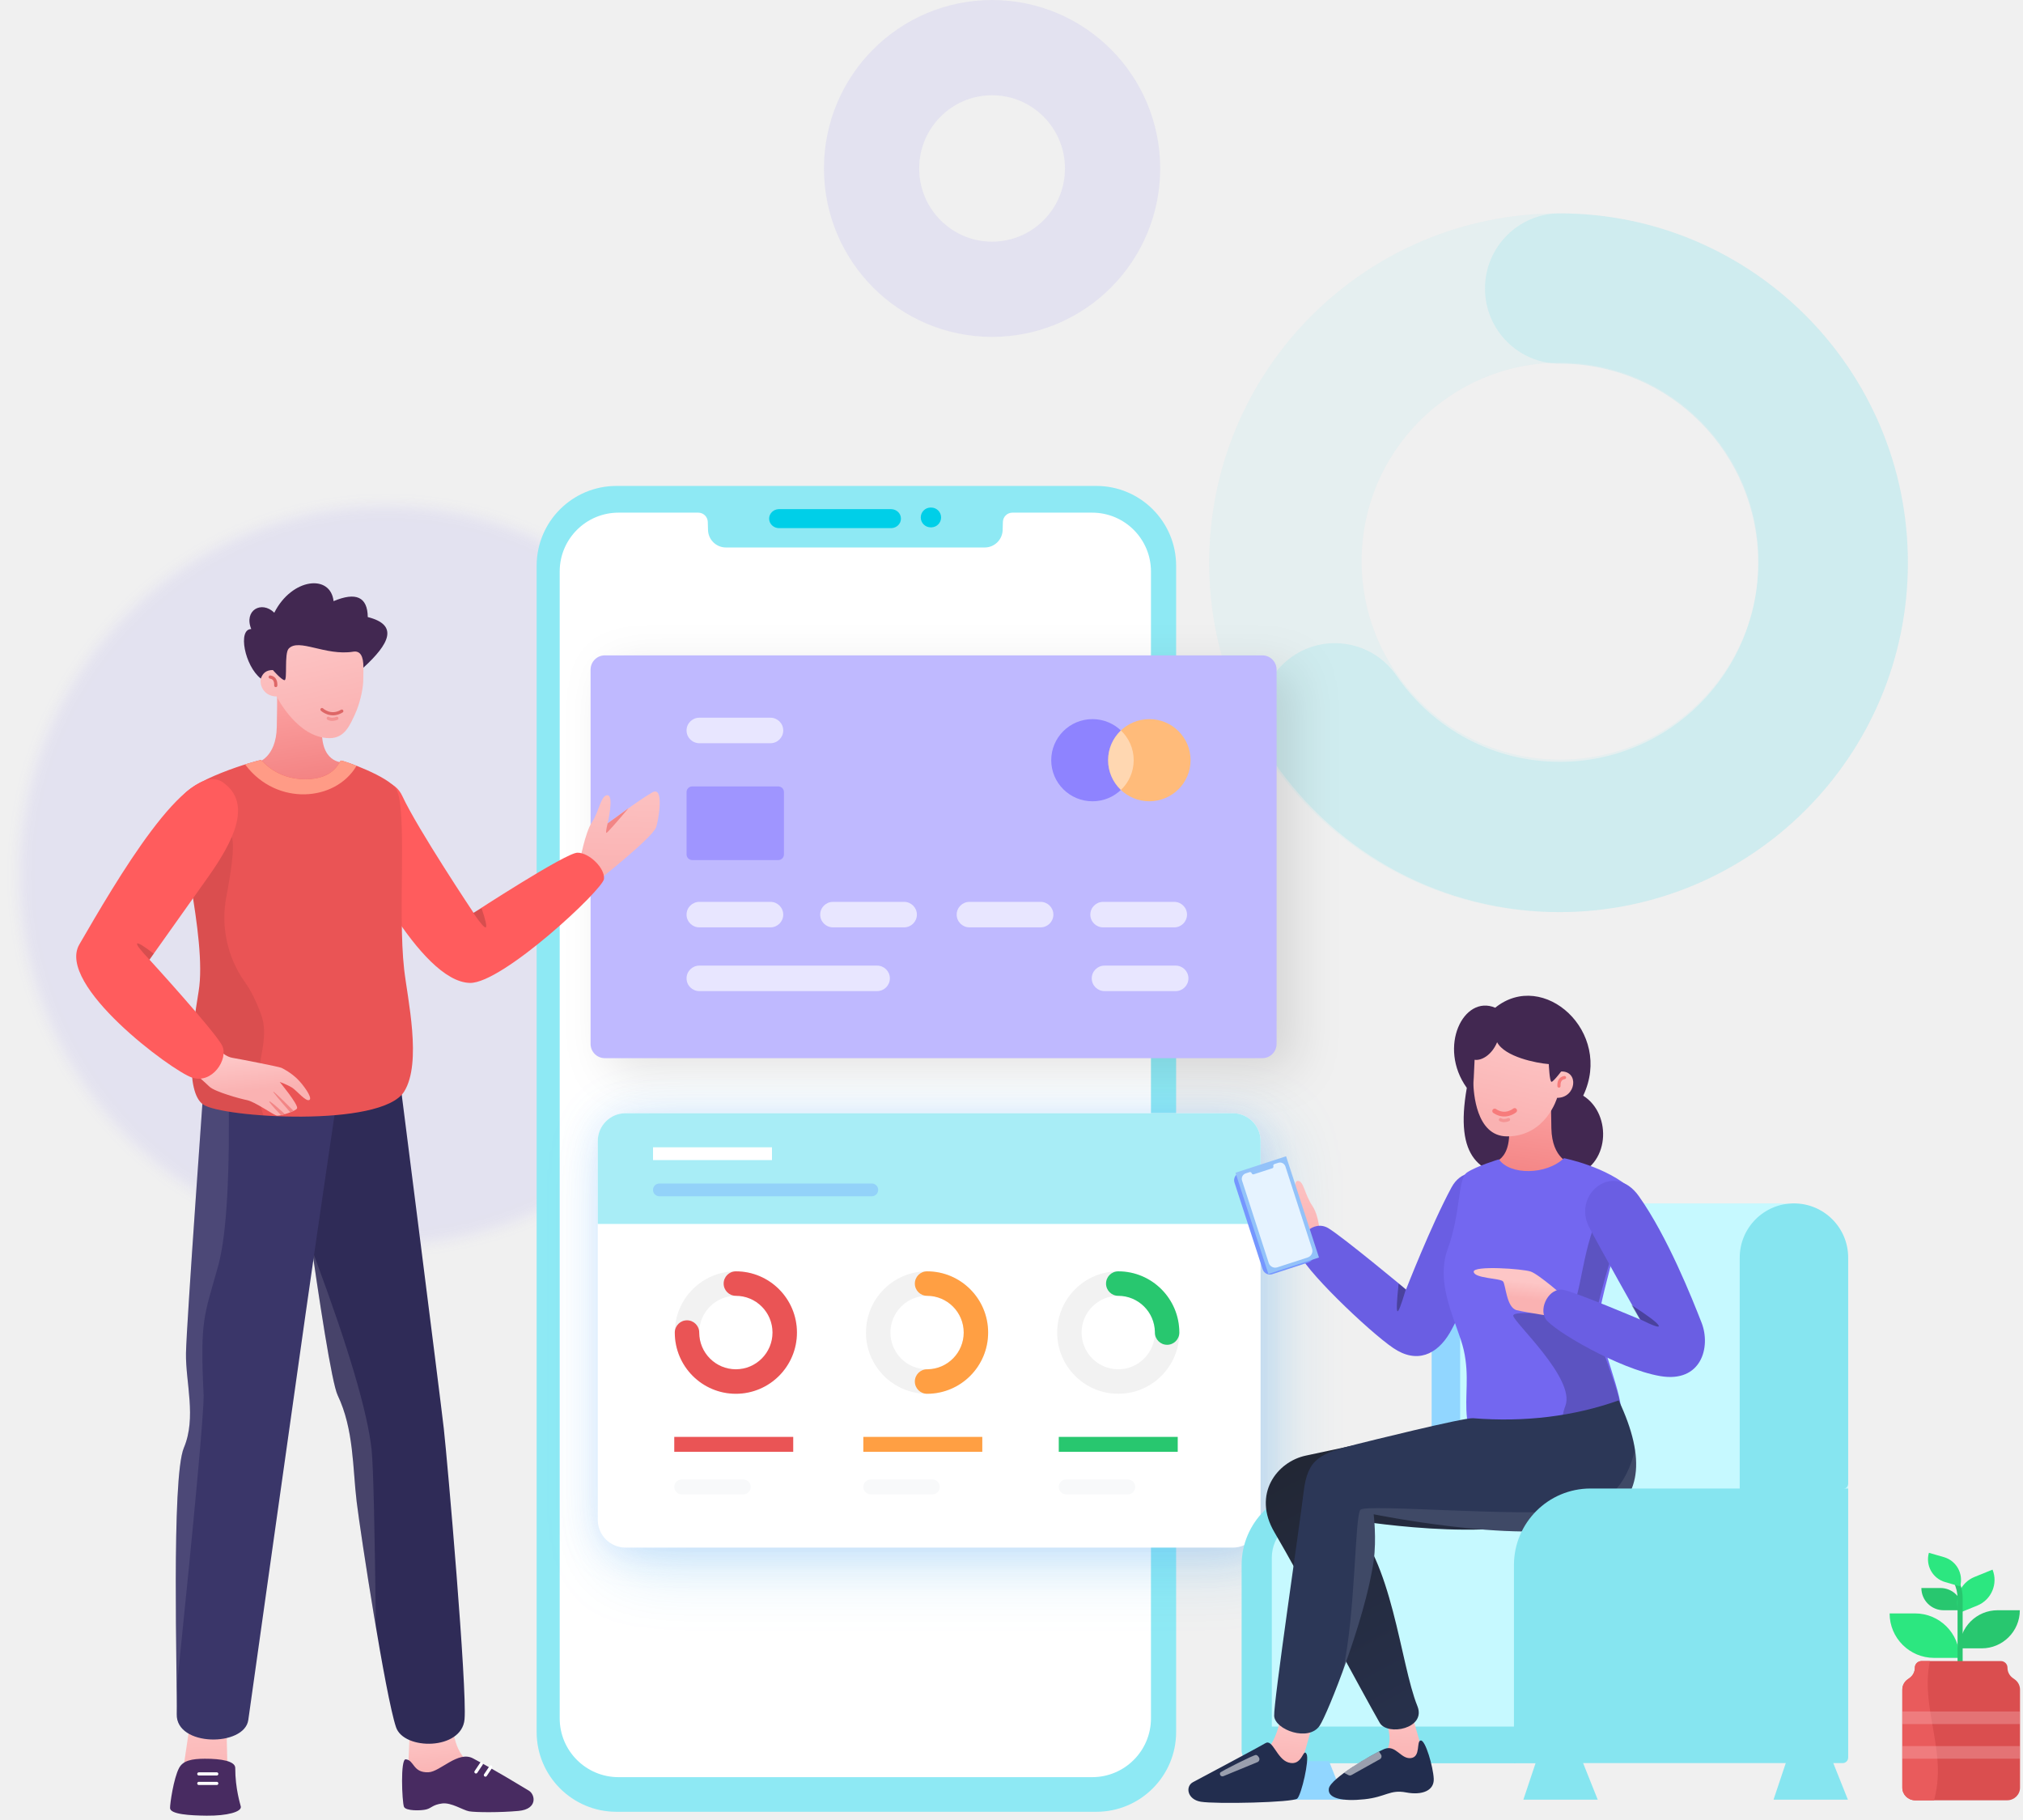
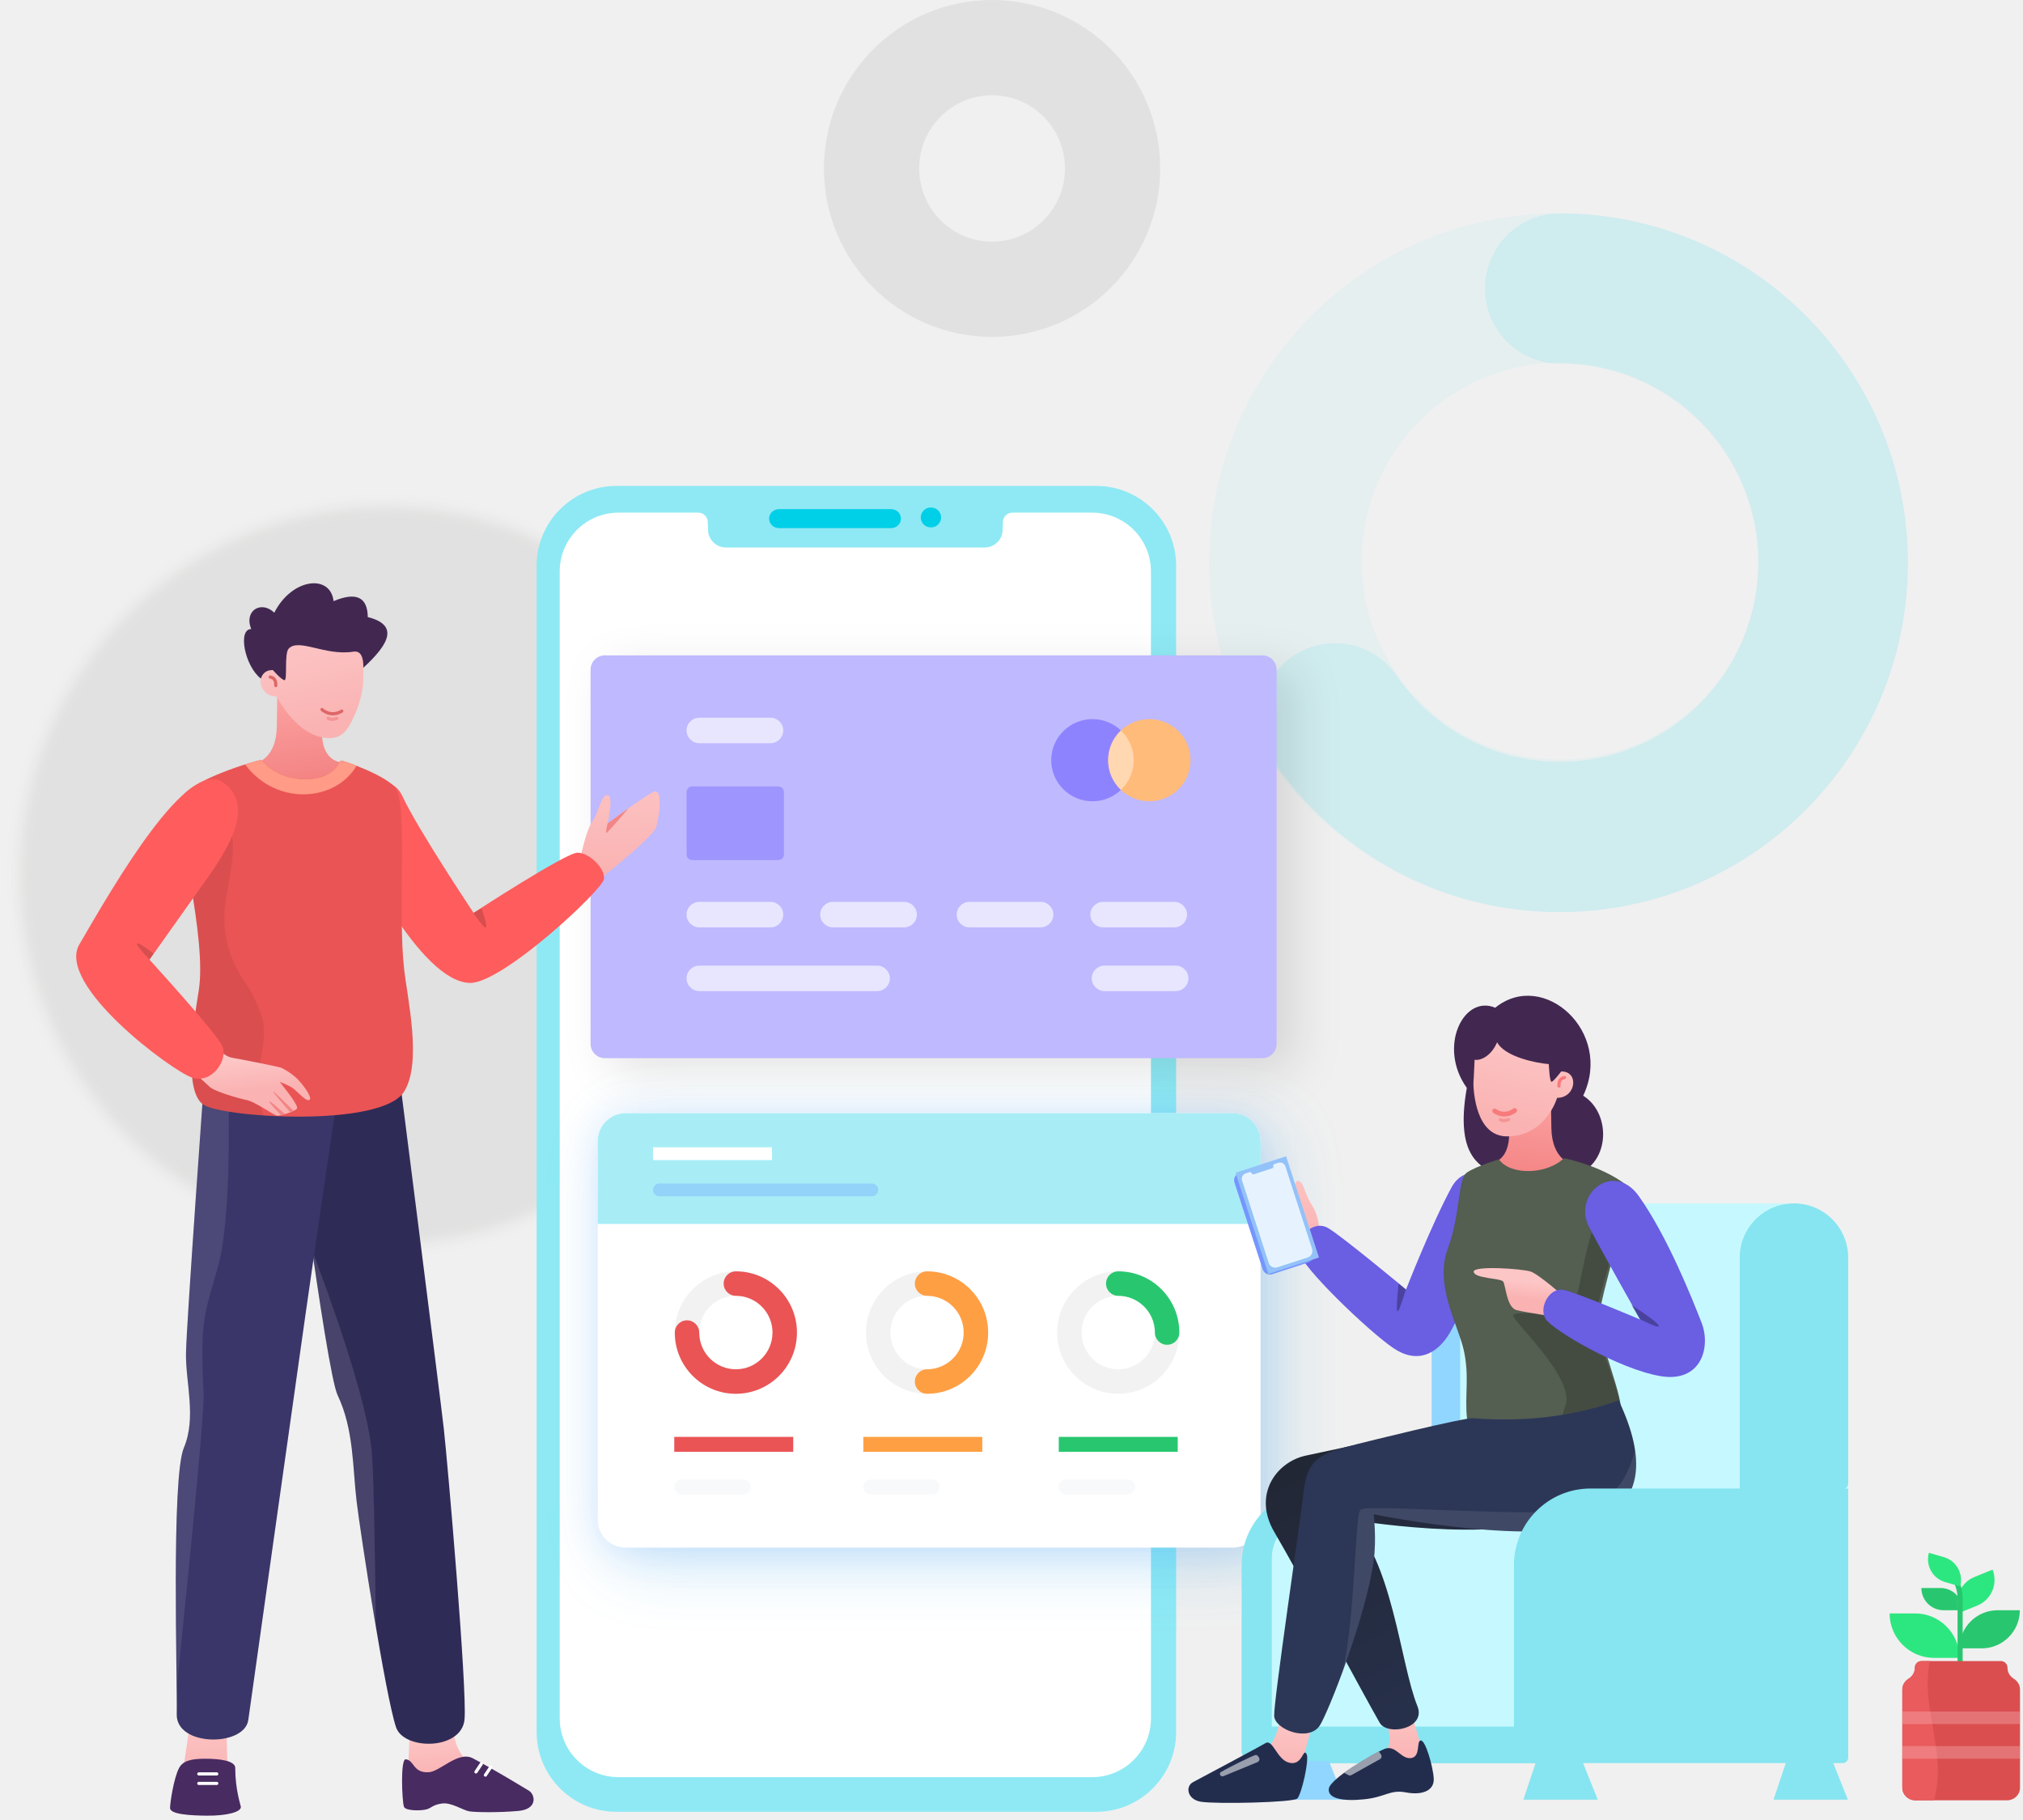
<svg xmlns="http://www.w3.org/2000/svg" xmlns:xlink="http://www.w3.org/1999/xlink" width="637px" height="573px" viewBox="0 0 637 573" version="1.1">
  <defs>
    <filter x="-2.6%" y="-2.6%" width="105.2%" height="105.2%" filterUnits="objectBoundingBox" id="filter-1">
      <feGaussianBlur stdDeviation="2" in="SourceGraphic" />
    </filter>
    <path d="M18.522,0 L43.63,0 C45.253,-7.42242666e-16 46.582,1.291 46.629,2.913 L46.703,5.483 C46.792,8.537 49.293,10.967 52.348,10.967 L133.831,10.967 C136.886,10.967 139.387,8.537 139.476,5.483 L139.55,2.913 C139.597,1.291 140.926,7.42242666e-16 142.549,0 L167.657,0 C177.886,-1.64974968e-14 186.179,8.293 186.179,18.522 L186.179,379.621 C186.179,389.85 177.886,398.143 167.657,398.143 L18.522,398.143 C8.293,398.143 4.01575893e-14,389.85 0,379.621 L0,18.522 C-1.25274242e-15,8.293 8.293,-1.67360005e-15 18.522,0 Z" id="path-2" />
    <path d="M8.757,0 L199.945,0 C204.781,-8.88398904e-16 208.702,3.921 208.702,8.757 L208.702,128.011 C208.702,132.847 204.781,136.768 199.945,136.768 L8.757,136.768 C3.921,136.768 4.14497961e-15,132.847 0,128.011 L0,8.757 C-5.92265936e-16,3.921 3.921,-2.66431478e-15 8.757,0 Z" id="path-4" />
    <filter x="-13.2%" y="-20.1%" width="131.1%" height="147.5%" filterUnits="objectBoundingBox" id="filter-6">
      <feOffset dx="5" dy="5" in="SourceAlpha" result="shadowOffsetOuter1" />
      <feGaussianBlur stdDeviation="10" in="shadowOffsetOuter1" result="shadowBlurOuter1" />
      <feColorMatrix values="0 0 0 0 0.076   0 0 0 0 0.583   0 0 0 0 0.879  0 0 0 0.229 0" type="matrix" in="shadowBlurOuter1" result="shadowMatrixOuter1" />
      <feOffset dx="0" dy="1" in="SourceAlpha" result="shadowOffsetOuter2" />
      <feGaussianBlur stdDeviation="5.5" in="shadowOffsetOuter2" result="shadowBlurOuter2" />
      <feColorMatrix values="0 0 0 0 0.504   0 0 0 0 0.7   0 0 0 0 1  0 0 0 0.234 0" type="matrix" in="shadowBlurOuter2" result="shadowMatrixOuter2" />
      <feMerge>
        <feMergeNode in="shadowMatrixOuter1" />
        <feMergeNode in="shadowMatrixOuter2" />
      </feMerge>
    </filter>
    <path d="M4.477,0 L211.527,0 C214,0 216.004,2.01 216.004,4.489 L216.004,122.332 C216.004,124.811 214,126.821 211.527,126.821 L4.477,126.821 C2.004,126.821 0,124.811 0,122.332 L0,4.489 C0,2.01 2.004,0 4.477,0 Z" id="path-7" />
    <filter x="-8.3%" y="-15.8%" width="122.2%" height="137.8%" filterUnits="objectBoundingBox" id="filter-8">
      <feOffset dx="6" dy="4" in="SourceAlpha" result="shadowOffsetOuter1" />
      <feGaussianBlur stdDeviation="7" in="shadowOffsetOuter1" result="shadowBlurOuter1" />
      <feColorMatrix values="0 0 0 0 0.019   0 0 0 0 0.019   0 0 0 0 0.019  0 0 0 0.11 0" type="matrix" in="shadowBlurOuter1" />
    </filter>
    <linearGradient x1="42.314%" y1="12.634%" x2="50%" y2="69.619%" id="linearGradient-9">
      <stop stop-color="#FDC6C6" offset="0%" />
      <stop stop-color="#FAB2B2" offset="100%" />
    </linearGradient>
    <linearGradient x1="46.204%" y1="-28.186%" x2="50%" y2="91.05%" id="linearGradient-10">
      <stop stop-color="#FDC6C6" offset="0%" />
      <stop stop-color="#FAB2B2" offset="100%" />
    </linearGradient>
    <linearGradient x1="44.814%" y1="-28.186%" x2="62.814%" y2="121.547%" id="linearGradient-11">
      <stop stop-color="#FFAFAF" offset="0%" />
      <stop stop-color="#F07777" offset="100%" />
    </linearGradient>
    <linearGradient x1="31.713%" y1="-6.917%" x2="55.144%" y2="91.235%" id="linearGradient-12">
      <stop stop-color="#FDC6C6" offset="0%" />
      <stop stop-color="#FAB2B2" offset="100%" />
    </linearGradient>
    <linearGradient x1="45.013%" y1="-28.186%" x2="50%" y2="91.05%" id="linearGradient-13">
      <stop stop-color="#FDC6C6" offset="0%" />
      <stop stop-color="#FAB2B2" offset="100%" />
    </linearGradient>
    <linearGradient x1="42.314%" y1="21.163%" x2="50%" y2="65.141%" id="linearGradient-14">
      <stop stop-color="#FDC6C6" offset="0%" />
      <stop stop-color="#FAB2B2" offset="100%" />
    </linearGradient>
    <linearGradient x1="45.136%" y1="-28.186%" x2="62.018%" y2="121.547%" id="linearGradient-15">
      <stop stop-color="#FFAFAF" offset="0%" />
      <stop stop-color="#F07777" offset="100%" />
    </linearGradient>
    <linearGradient x1="31.713%" y1="-6.206%" x2="55.144%" y2="90.72%" id="linearGradient-16">
      <stop stop-color="#FDC6C6" offset="0%" />
      <stop stop-color="#FAB2B2" offset="100%" />
    </linearGradient>
    <linearGradient x1="42.314%" y1="-3.86%" x2="50%" y2="78.278%" id="linearGradient-17">
      <stop stop-color="#FDC6C6" offset="0%" />
      <stop stop-color="#FAB2B2" offset="100%" />
    </linearGradient>
    <linearGradient x1="28.503%" y1="98.643%" x2="77.061%" y2="9.204%" id="linearGradient-18">
      <stop stop-color="#28324F" offset="0%" />
      <stop stop-color="#222735" offset="100%" />
    </linearGradient>
    <linearGradient x1="44.359%" y1="-28.186%" x2="50%" y2="91.05%" id="linearGradient-19">
      <stop stop-color="#FDC6C6" offset="0%" />
      <stop stop-color="#FAB2B2" offset="100%" />
    </linearGradient>
    <linearGradient x1="42.314%" y1="28.062%" x2="50%" y2="61.518%" id="linearGradient-20">
      <stop stop-color="#FDC6C6" offset="0%" />
      <stop stop-color="#FAB2B2" offset="100%" />
    </linearGradient>
    <linearGradient x1="42.314%" y1="8.536%" x2="50%" y2="71.77%" id="linearGradient-21">
      <stop stop-color="#FDC6C6" offset="0%" />
      <stop stop-color="#FAB2B2" offset="100%" />
    </linearGradient>
    <path d="M6.059,0 L31.005,0 C32.17,0 33.115,0.925 33.115,2.067 L33.115,2.126 C33.115,3.388 33.728,4.574 34.767,5.322 L35.413,5.788 C36.451,6.535 37.065,7.722 37.065,8.984 L37.065,39.872 C37.065,42.063 35.251,43.839 33.014,43.839 L4.051,43.839 C1.814,43.839 1.86636192e-13,42.063 1.86636192e-13,39.872 L1.86636192e-13,8.984 C1.86636192e-13,7.722 0.613,6.535 1.651,5.788 L2.298,5.322 C3.267,4.624 3.866,3.544 3.941,2.377 L3.95,2.067 C3.95,0.925 4.894,0 6.059,0 Z" id="path-22" />
  </defs>
  <g id="📝-Pages-New" stroke="none" stroke-width="1" fill="none" fill-rule="evenodd">
    <g id="Reset-Password" transform="translate(-139, -246)">
      <g id="Illustration" transform="translate(145, 261)">
        <g id="Shape">
-           <ellipse id="Oval" fill="#7367F0" opacity="0.1" filter="url(#filter-1)" cx="115.531" cy="260.607" rx="115.531" ry="116.393" />
+           <ellipse id="Oval" fill="#545e51" opacity="0.1" filter="url(#filter-1)" cx="115.531" cy="260.607" rx="115.531" ry="116.393" />
          <path d="M484.75,52.185 C423.999,52.185 374.75,101.434 374.75,162.185 C374.75,222.937 423.999,272.185 484.75,272.185 C545.501,272.185 594.75,222.937 594.75,162.185 C594.75,101.434 545.501,52.185 484.75,52.185 Z M485.25,99.185 C519.768,99.185 547.75,127.167 547.75,161.685 C547.75,196.203 519.768,224.185 485.25,224.185 C450.732,224.185 422.75,196.203 422.75,161.685 C422.75,127.167 450.732,99.185 485.25,99.185 Z" id="Oval" fill="#00CFE8" fill-rule="nonzero" opacity="0.05" />
-           <ellipse id="Oval" stroke="#7367F0" stroke-width="30" opacity="0.1" cx="306.383" cy="38.041" rx="37.944" ry="38.041" />
+           <ellipse id="Oval" stroke="#545e51" stroke-width="30" opacity="0.1" cx="306.383" cy="38.041" rx="37.944" ry="38.041" />
          <path d="M485.165,52.185 C545.687,52.185 594.75,101.434 594.75,162.185 C594.75,222.937 545.687,272.185 485.165,272.185 C448.704,272.185 415.237,254.153 394.923,224.605 C387.53,213.852 390.221,199.12 400.933,191.699 C411.538,184.353 426.029,186.927 433.491,197.412 L433.715,197.733 C445.321,214.614 464.362,224.873 485.165,224.873 C519.656,224.873 547.617,196.807 547.617,162.185 C547.617,127.91 520.213,100.059 486.198,99.505 L485.165,99.497 C472.15,99.497 461.598,88.906 461.598,75.841 C461.598,62.776 472.15,52.185 485.165,52.185 Z" id="Path" fill="#00CFE8" fill-rule="nonzero" opacity="0.1" />
        </g>
        <g id="Mobile-Banking-App" transform="translate(18, 138)">
          <g id="Phone3" transform="translate(144.9749, 0)">
            <path d="M25.137,0 L176.227,0 C190.109,-1.13278991e-14 201.364,11.254 201.364,25.137 L201.364,392.323 C201.364,406.206 190.109,417.46 176.227,417.46 L25.137,417.46 C11.254,417.46 -2.31133716e-14,406.206 -2.83662357e-14,392.323 L-2.83662357e-14,25.137 C-2.65136725e-14,11.254 11.254,6.10293932e-15 25.137,0 Z" id="Rectangle" fill="#8EE9F4" />
            <g id="Group-48" transform="translate(7.262298, 8.412419)">
              <mask id="mask-3" fill="white">
                <use xlink:href="#path-2" />
              </mask>
              <use id="Rectangle" fill="#FFFFFF" xlink:href="#path-2" />
              <ellipse id="Oval" fill-opacity="0.549" fill="#E97EFF" mask="url(#mask-3)" cx="70.585" cy="242.325" rx="15.969" ry="15.951" />
              <path d="M27.913,68.354 L159.667,68.354 C162.558,68.354 164.901,70.698 164.901,73.588 C164.901,76.479 162.558,78.822 159.667,78.822 L27.913,78.822 C25.023,78.822 22.679,76.479 22.679,73.588 C22.679,70.698 25.023,68.354 27.913,68.354 Z" id="Rectangle" fill-opacity="0.549" fill="#E97EFF" mask="url(#mask-3)" />
            </g>
            <path d="M111.597,7.308 C113.319,7.308 114.715,8.647 114.715,10.299 C114.715,11.914 113.38,13.231 111.711,13.288 L111.597,13.29 L76.329,13.29 C74.607,13.29 73.211,11.951 73.211,10.299 C73.211,8.684 74.546,7.368 76.215,7.31 L76.329,7.308 L111.597,7.308 Z" id="Path" fill="#00CFE8" fill-rule="nonzero" />
            <path d="M124.236,6.81 C125.958,6.81 127.355,8.205 127.355,9.925 C127.355,11.608 126.02,12.979 124.35,13.039 L124.236,13.041 L124.072,13.041 C122.35,13.041 120.953,11.646 120.953,9.925 C120.953,8.243 122.288,6.872 123.958,6.812 L124.072,6.81 L124.236,6.81 Z" id="Path" fill="#00CFE8" fill-rule="nonzero" />
          </g>
          <g id="BoardPieChart" transform="translate(164.2294, 197.5135)">
            <mask id="mask-5" fill="white">
              <use xlink:href="#path-4" />
            </mask>
            <g id="Rectangle">
              <use fill="black" fill-opacity="1" filter="url(#filter-6)" xlink:href="#path-4" />
              <use fill="#FFFFFF" fill-rule="evenodd" xlink:href="#path-4" />
            </g>
            <polygon id="Rectangle" fill="#A8EDF6" mask="url(#mask-5)" points="-4.682 -5.363 214.053 -5.363 214.053 34.862 -4.682 34.862" />
            <path d="M19.403,22.124 L86.286,22.124 C87.396,22.124 88.297,23.025 88.297,24.135 C88.297,25.246 87.396,26.147 86.286,26.147 L19.403,26.147 C18.292,26.147 17.392,25.246 17.392,24.135 C17.392,23.025 18.292,22.124 19.403,22.124 Z" id="Rectangle" fill="#6FA3FF" opacity="0.366" mask="url(#mask-5)" />
            <rect id="Rectangle" fill="#FFFFFF" mask="url(#mask-5)" x="17.392" y="10.727" width="37.459" height="4.023" />
            <rect id="Rectangle" fill="#EA5455" mask="url(#mask-5)" x="24.081" y="101.905" width="37.459" height="4.693" />
            <path d="M26.427,115.314 L45.815,115.314 C47.111,115.314 48.162,116.365 48.162,117.66 C48.162,118.956 47.111,120.007 45.815,120.007 L26.427,120.007 C25.132,120.007 24.081,118.956 24.081,117.66 C24.081,116.365 25.132,115.314 26.427,115.314 Z" id="Rectangle" fill="#F8F9FA" mask="url(#mask-5)" />
            <rect id="Rectangle" fill="#FF9F43" fill-rule="nonzero" mask="url(#mask-5)" x="83.615" y="101.905" width="37.459" height="4.693" />
            <path d="M85.961,115.314 L105.349,115.314 C106.645,115.314 107.695,116.365 107.695,117.66 C107.695,118.956 106.645,120.007 105.349,120.007 L85.961,120.007 C84.665,120.007 83.615,118.956 83.615,117.66 C83.615,116.365 84.665,115.314 85.961,115.314 Z" id="Rectangle" fill="#F8F9FA" mask="url(#mask-5)" />
            <rect id="Rectangle" fill="#28C76F" mask="url(#mask-5)" x="145.155" y="101.905" width="37.459" height="4.693" />
            <path d="M147.501,115.314 L166.889,115.314 C168.185,115.314 169.236,116.365 169.236,117.66 C169.236,118.956 168.185,120.007 166.889,120.007 L147.501,120.007 C146.205,120.007 145.155,118.956 145.155,117.66 C145.155,116.365 146.205,115.314 147.501,115.314 Z" id="Rectangle" fill="#F8F9FA" mask="url(#mask-5)" />
            <g id="Group-37" mask="url(#mask-5)">
              <g transform="translate(24.08098, 52.96396)" id="Group-5">
                <g transform="translate(0.167229, 0.167607)" />
              </g>
            </g>
            <g id="Group-3" mask="url(#mask-5)">
              <g transform="translate(144.6531, 49.77942)">
                <path d="M19.231,38.55 C29.853,38.55 38.463,29.92 38.463,19.275 C38.463,8.63 29.853,0 19.231,0 C8.61,0 0,8.63 0,19.275 C0,29.92 8.61,38.55 19.231,38.55 Z M19.231,30.84 C12.859,30.84 7.693,25.662 7.693,19.275 C7.693,12.888 12.859,7.71 19.231,7.71 C25.604,7.71 30.77,12.888 30.77,19.275 C30.77,25.662 25.604,30.84 19.231,30.84 Z" id="Oval" fill="#F2F2F2" />
                <path d="M38.463,19.275 C38.463,8.63 29.853,0 19.231,0 C17.107,0 15.385,1.726 15.385,3.855 C15.385,5.984 17.107,7.71 19.231,7.71 C25.532,7.71 30.653,12.771 30.768,19.058 L30.77,19.275 C30.77,21.404 32.492,23.13 34.616,23.13 C36.741,23.13 38.463,21.404 38.463,19.275 Z" id="Path" fill="#28C76F" />
              </g>
            </g>
            <g id="Group-4" mask="url(#mask-5)">
              <g transform="translate(84.45066, 49.77942)">
                <path d="M19.231,38.55 C29.853,38.55 38.463,29.92 38.463,19.275 C38.463,8.63 29.853,0 19.231,0 C8.61,0 0,8.63 0,19.275 C0,29.92 8.61,38.55 19.231,38.55 Z M19.231,30.84 C12.859,30.84 7.693,25.662 7.693,19.275 C7.693,12.888 12.859,7.71 19.231,7.71 C25.604,7.71 30.77,12.888 30.77,19.275 C30.77,25.662 25.604,30.84 19.231,30.84 Z" id="Oval" fill="#F2F2F2" fill-rule="evenodd" />
                <path d="M19.231,38.55 C29.853,38.55 38.463,29.92 38.463,19.275 C38.463,8.63 29.853,0 19.231,0 C17.107,0 15.385,1.726 15.385,3.855 C15.385,5.984 17.107,7.71 19.231,7.71 C25.604,7.71 30.77,12.888 30.77,19.275 C30.77,25.589 25.721,30.722 19.448,30.838 L19.231,30.84 C17.107,30.84 15.385,32.566 15.385,34.695 C15.385,36.824 17.107,38.55 19.231,38.55 Z" id="Path" fill="#FF9F43" fill-rule="nonzero" />
              </g>
            </g>
            <g id="Group-6" mask="url(#mask-5)">
              <g transform="translate(24.24821, 49.77942)">
                <path d="M19.231,38.55 C29.853,38.55 38.463,29.92 38.463,19.275 C38.463,8.63 29.853,0 19.231,0 C8.61,0 0,8.63 0,19.275 C0,29.92 8.61,38.55 19.231,38.55 Z M19.231,30.84 C12.859,30.84 7.693,25.662 7.693,19.275 C7.693,12.888 12.859,7.71 19.231,7.71 C25.604,7.71 30.77,12.888 30.77,19.275 C30.77,25.662 25.604,30.84 19.231,30.84 Z" id="Oval" fill="#F2F2F2" />
                <path d="M0,19.275 C0,29.92 8.61,38.55 19.231,38.55 C29.853,38.55 38.463,29.92 38.463,19.275 C38.463,8.63 29.853,0 19.231,0 C17.107,0 15.385,1.726 15.385,3.855 C15.385,5.984 17.107,7.71 19.231,7.71 C25.604,7.71 30.77,12.888 30.77,19.275 C30.77,25.662 25.604,30.84 19.231,30.84 C12.859,30.84 7.693,25.662 7.693,19.275 C7.693,17.146 5.971,15.42 3.846,15.42 C1.722,15.42 0,17.146 0,19.275 Z" id="Path" fill="#EA5455" />
              </g>
            </g>
          </g>
          <g id="VisaCard2" transform="translate(161.9642, 53.35135)">
            <g id="Rectangle">
              <use fill="black" fill-opacity="1" filter="url(#filter-8)" xlink:href="#path-7" />
              <use fill="#BFB9FF" fill-rule="evenodd" xlink:href="#path-7" />
            </g>
            <g id="Group-46" transform="translate(30.2182, 18.95627)">
              <g id="Group-45" transform="translate(0, 1.115074)">
                <g id="Group-43" transform="translate(114.8291, 0)">
                  <ellipse id="Oval" fill="#8E83FF" cx="12.983" cy="12.935" rx="12.983" ry="12.935" />
                  <ellipse id="Oval-Copy-10" fill="#FFBB7A" cx="30.89" cy="12.935" rx="12.983" ry="12.935" />
                  <path d="M21.819,3.681 L21.938,3.57 C24.419,5.926 25.965,9.25 25.965,12.935 C25.965,16.619 24.419,19.944 21.938,22.3 C19.454,19.945 17.907,16.62 17.907,12.935 C17.907,9.308 19.405,6.03 21.819,3.681 L21.938,3.57 L21.819,3.681 Z" id="Path" fill-opacity="0.416" fill="#FFFFFF" />
                </g>
                <path d="M1.791,21.186 L28.875,21.186 C29.864,21.186 30.666,21.985 30.666,22.971 L30.666,42.596 C30.666,43.581 29.864,44.38 28.875,44.38 L1.791,44.38 C0.802,44.38 4.97021279e-14,43.581 4.97021279e-14,42.596 L4.97021279e-14,22.971 C4.97021279e-14,21.985 0.802,21.186 1.791,21.186 Z" id="Rectangle" fill="#9F95FF" />
              </g>
              <g id="Group-44" transform="translate(0, 0.669045)" fill="#FFFFFF" fill-opacity="0.647">
                <path d="M4.029,57.984 L26.413,57.984 C28.638,57.984 30.442,59.781 30.442,61.998 C30.442,64.215 28.638,66.012 26.413,66.012 L4.029,66.012 C1.804,66.012 -1.03380426e-13,64.215 -1.03380426e-13,61.998 C-1.03380426e-13,59.781 1.804,57.984 4.029,57.984 Z" id="Rectangle" />
                <path d="M4.029,78.055 L59.989,78.055 C62.214,78.055 64.018,79.852 64.018,82.069 C64.018,84.286 62.214,86.084 59.989,86.084 L4.029,86.084 C1.804,86.084 -9.94042559e-14,84.286 -9.94042559e-14,82.069 C-9.94042559e-14,79.852 1.804,78.055 4.029,78.055 Z" id="Rectangle" />
                <path d="M131.617,78.055 L154.001,78.055 C156.226,78.055 158.03,79.852 158.03,82.069 C158.03,84.286 156.226,86.084 154.001,86.084 L131.617,86.084 C129.392,86.084 127.588,84.286 127.588,82.069 C127.588,79.852 129.392,78.055 131.617,78.055 Z" id="Rectangle" />
                <path d="M4.029,0 L26.413,0 C28.638,0 30.442,1.797 30.442,4.014 C30.442,6.231 28.638,8.029 26.413,8.029 L4.029,8.029 C1.804,8.029 0,6.231 0,4.014 C0,1.797 1.804,0 4.029,0 Z" id="Rectangle" />
                <path d="M46.111,57.984 L68.495,57.984 C70.72,57.984 72.524,59.781 72.524,61.998 C72.524,64.215 70.72,66.012 68.495,66.012 L46.111,66.012 C43.886,66.012 42.082,64.215 42.082,61.998 C42.082,59.781 43.886,57.984 46.111,57.984 Z" id="Rectangle-Copy-38" />
                <path d="M89.088,57.984 L111.472,57.984 C113.697,57.984 115.501,59.781 115.501,61.998 C115.501,64.215 113.697,66.012 111.472,66.012 L89.088,66.012 C86.863,66.012 85.059,64.215 85.059,61.998 C85.059,59.781 86.863,57.984 89.088,57.984 Z" id="Rectangle-Copy-39" />
                <path d="M131.169,57.984 L153.553,57.984 C155.778,57.984 157.582,59.781 157.582,61.998 C157.582,64.215 155.778,66.012 153.553,66.012 L131.169,66.012 C128.944,66.012 127.14,64.215 127.14,61.998 C127.14,59.781 128.944,57.984 131.169,57.984 Z" id="Rectangle-Copy-40" />
              </g>
            </g>
          </g>
          <g id="Men1.1" transform="translate(0, 30.64865)">
            <g id="LLeg" transform="translate(66.42274, 149.2404)">
              <path d="M52.059,209.111 C52.059,209.111 51.905,218.968 57.959,222.469 C64.011,225.97 73.389,232.476 73.389,232.476 L37.714,233.685 L38.731,209.022 L52.059,209.111 Z" id="Path" fill="url(#linearGradient-9)" />
              <path d="M37.338,221.046 C40.097,221.331 39.494,225.321 44.5,225.127 C48.147,224.985 53.835,218.259 58.514,220.75 C65.656,224.553 74.03,229.681 76.084,230.902 C78.137,232.123 78.948,236.729 72.881,237.294 C67.078,237.835 59.246,237.775 57.284,237.417 C55.322,237.06 51.682,234.557 48.754,234.957 C45.826,235.358 45.493,236.367 43.857,236.814 C42.22,237.261 37.281,237.358 36.769,235.979 C36.181,234.397 35.592,220.867 37.338,221.046 Z" id="Path" fill="#482B61" />
              <path d="M34.573,-1.98621069e-14 C34.573,-1.98621069e-14 48.182,106.815 49.32,116.917 C50.457,127.019 56.705,198.882 55.85,208.467 C54.979,218.229 36.717,218.282 34.267,210.917 C30.914,200.835 23.162,150.452 21.88,139.93 C20.598,129.409 21.048,117.194 15.896,106.42 C12.207,98.707 -3.4583696e-14,2.739 -3.4583696e-14,2.739 L34.573,-1.98621069e-14 Z" id="Path" fill="#2F2B57" />
              <path d="M26.574,123.435 L26.623,123.915 C27.142,129.495 27.578,147.976 27.929,179.36 L27.146,174.673 C24.689,159.809 22.508,145.085 21.88,139.93 C20.625,129.628 21.03,117.702 16.211,107.095 L15.896,106.42 C14.272,103.026 10.999,82.537 7.842,60.658 L8.834,63.312 C19.372,91.653 25.286,111.695 26.574,123.435 Z" id="Path" fill-opacity="0.192" fill="#FFFFFF" opacity="0.591" />
              <line x1="61.152" y1="222.465" x2="59.445" y2="225.018" id="Path-10" stroke="#FFFFFF" stroke-linecap="round" />
              <line x1="64.132" y1="223.463" x2="62.425" y2="226.017" id="Path-10" stroke="#FFFFFF" stroke-linecap="round" />
            </g>
            <g id="RLeg" transform="translate(29.16793, 151.8545)">
              <polygon id="Path" fill="url(#linearGradient-10)" points="6.418 208.758 3.226 230.314 18.657 230.236 18.152 208.357" />
              <path d="M0.382,233.802 C0.331,232.544 1.502,224.387 3.226,221.157 C4.476,218.814 7.249,218.265 11.306,218.249 C16.539,218.229 20.913,219.02 20.907,221.157 C20.888,227.696 22.546,232.725 22.658,233.299 C22.985,234.985 18.305,236.243 11.912,236.179 C6.679,236.127 0.463,235.763 0.382,233.802 Z" id="Path" fill="#482B61" />
              <path d="M54.336,0.893 C54.336,0.893 47.26,48.566 42.978,78.73 C38.769,108.37 26.305,196.782 25.018,206.037 C23.835,214.533 2.254,214.533 2.481,204.243 C2.708,193.953 0.71,129.832 4.728,120.338 C8.747,110.844 5.248,99.795 5.394,90.573 C5.541,81.35 11.32,1.509 11.32,1.509 L54.336,0.893 Z" id="Path" fill="#3A3669" />
              <path d="M15.629,62.713 L15.291,63.94 C11.194,78.66 9.78,79.986 10.941,103.464 L10.953,103.941 C10.994,109.848 8.185,140.414 2.526,195.639 L2.5,192.206 C2.302,169.677 1.472,128.942 4.626,120.593 L4.728,120.338 C8.747,110.844 5.248,99.795 5.394,90.573 C5.541,81.35 11.32,1.509 11.32,1.509 L18.702,1.403 L18.778,5.06 C19.309,33.622 18.259,52.84 15.629,62.713 L15.629,62.713 Z" id="Path" fill-opacity="0.192" fill="#FFFFFF" opacity="0.462" />
              <line x1="9.436" y1="223.03" x2="15.085" y2="223.03" id="Path-9" stroke="#FFFFFF" stroke-linecap="round" />
              <line x1="9.436" y1="226.025" x2="15.085" y2="226.025" id="Path-9" stroke="#FFFFFF" stroke-linecap="round" />
            </g>
            <g id="Head" transform="translate(52.24105, 0)">
              <path d="M4.794,56.429 C4.794,56.429 10.705,55.035 10.91,45.3 C11.115,35.565 10.971,32.243 10.971,32.243 L24.985,32.006 C24.985,32.006 25.127,42.855 25.129,46.78 C25.134,57.319 32.441,56.429 32.441,56.429 C32.441,56.429 30.922,64.975 19.124,65.642 C9.913,66.163 4.794,56.429 4.794,56.429 Z" id="Path" fill="url(#linearGradient-11)" />
              <g id="Head1" transform="translate(0.582624, 0)">
                <path d="M9.102,27.322 C3.294,27.096 4.241,35.642 10.275,35.63 C10.275,35.63 16.759,48.735 26.94,48.769 C31.844,48.785 33.445,44.395 34.915,41.313 C36.385,38.231 37.464,33.621 37.554,30.798 C37.65,27.789 37.662,17.901 37.662,17.901 L8.876,17.888 L9.102,27.322 Z" id="Path" fill="url(#linearGradient-12)" />
                <path d="M26.53,42.666 C27.446,43.052 28.464,42.826 29.223,42.382" id="Path" stroke="#F49494" stroke-linecap="round" transform="translate(27.87652, 42.62291) rotate(6) translate(-27.87652, -42.62291) " />
                <path d="M9.682,32.344 C10.049,31.021 9.888,29.867 8.582,29.341" id="Path-8" stroke="#DE6767" stroke-linecap="round" transform="translate(9.217431, 30.84216) rotate(-13) translate(-9.217431, -30.84216) " />
                <path d="M9.102,27.322 C9.102,27.322 11.773,30.42 12.76,30.506 C13.749,30.591 12.623,22.12 14.078,20.577 C17.274,17.186 25.626,22.948 34.408,21.541 C36.578,21.193 37.643,22.873 37.604,26.579 C45.814,19.055 48.791,13.119 38.98,10.64 C38.901,4.271 35.256,2.673 28.208,5.627 C27.266,-2.976 15.088,-1.677 9.544,9.267 C5.532,5.344 -0.108,8.511 2.286,14.415 C-2.035,14.415 0.217,26.024 5.308,30.011 C5.916,28.269 7.026,27.322 9.102,27.322 Z" id="Path" fill="#422851" />
                <path d="M24.764,38.962 C24.764,38.962 26.759,42.204 30.664,41.045" id="Path" stroke="#DE6767" stroke-linecap="round" transform="translate(27.71392, 40.12866) rotate(-15) translate(-27.71392, -40.12866) " />
              </g>
            </g>
            <g id="LArm" transform="translate(85.16583, 62.32707)">
              <g id="Group-3" transform="translate(85.96644, 17.48897) rotate(4) translate(-85.96644, -17.48897) translate(73.96644, 2.488965)">
                <path d="M-7.94013428e-14,23.728 C-7.94013428e-14,23.728 1.014,14.395 2.982,11.012 C4.949,7.628 5.209,2.157 7.293,2.211 C9.377,2.267 7.91,11.075 7.91,11.075 C7.91,11.075 17.056,3.159 21.261,0.357 C25.097,-2.198 23.728,9.73 23.209,11.275 C21.972,14.952 5.706,29.64 5.706,29.64 C5.706,29.64 0.433,24.522 -7.94013428e-14,23.728 Z" id="Path" fill="url(#linearGradient-13)" />
                <path d="M7.91,11.075 C7.573,13.084 7.523,14.081 7.76,14.064 C7.997,14.047 10.12,11.31 14.127,5.851 L7.91,11.075 Z" id="Path" fill="#F28585" />
              </g>
              <path d="M17.528,4.679 C22.259,14.939 39.955,41.45 39.955,41.45 C39.955,41.45 68.953,22.544 72.643,22.506 C76.333,22.467 81.343,27.363 81.028,30.741 C80.713,34.12 48.963,63.757 38.78,63.507 C22.947,63.119 3.092,21.946 1.053,16.443 C-4.407,1.703 12.913,-5.329 17.528,4.679 Z" id="Path" fill="#FF5C5D" />
              <path d="M39.85,41.431 C42.082,44.701 43.398,46.229 43.798,46.014 C44.198,45.8 43.759,43.801 42.482,40.018 L39.85,41.431 Z" id="Path-5" fill-opacity="0.16" fill="#000000" />
            </g>
            <g id="Body" transform="translate(32.50797, 55.66771)">
              <path d="M0.149,12.98 C-1.337,20.104 8.838,56.008 6.039,72.805 C3.825,86.09 1.711,104.381 7.449,108.443 C13.291,112.577 63.579,115.86 70.747,104.381 C76.434,95.275 71.778,75.079 70.747,65.867 C68.69,47.488 71.796,15.726 68.307,9.23 C66.142,5.2 51.384,0.003 50.83,0.164 C50.276,0.325 48.972,6.035 39.641,6.035 C30.309,6.035 26.189,0.164 25.687,0.003 C25.186,-0.158 1.494,6.535 0.149,12.98 Z" id="Path" fill="#EA5455" />
              <path d="M25.664,3.40471175e-05 L25.687,0.003 C26.189,0.164 30.309,6.035 39.641,6.035 C48.972,6.035 50.276,0.325 50.83,0.164 C51.03,0.106 53.08,0.746 55.721,1.777 L55.709,1.898 C49.039,13.098 30.696,14.479 20.892,1.665 L20.669,1.368 L21.764,1.029 C23.766,0.42 25.199,0.054 25.589,0.006 L25.664,3.40471175e-05 Z" id="Path" fill="#FF9B86" />
              <path d="M0.181,17.928 L1.003,18.042 C9.725,19.29 14.841,21.264 16.349,23.964 C17.339,25.736 16.879,31.728 14.968,41.941 L14.766,43.012 C12.994,52.27 15.02,61.846 20.369,69.572 L20.67,69.999 C22.479,72.53 24.147,75.863 25.673,79.997 C29.214,89.587 21.682,97.667 26.452,111.933 L25.478,111.862 C16.612,111.183 9.441,109.852 7.449,108.443 C1.711,104.381 3.825,86.09 6.039,72.805 C8.42,58.513 1.409,30.387 0.181,17.928 Z" id="Path" fill-opacity="0.067" fill="#000000" />
            </g>
            <g id="Rarm" transform="translate(0, 61.67254)">
              <g id="Group-2" transform="translate(36.33261, 83.2852)">
                <path d="M6.548,0 C6.548,0 9.896,3.949 12.753,4.441 C15.61,4.932 27.568,7.271 28.298,7.617 C28.988,7.945 31.347,9.187 33.364,11.179 C35.112,12.906 38.136,16.999 37.122,17.704 C36.038,18.457 33.112,14.765 31.644,13.853 C30.105,12.895 27.739,12.047 27.739,12.047 C27.739,12.047 33.591,19.107 33.219,20.34 C32.947,21.24 27.971,22.777 26.907,22.662 C25.843,22.547 19.98,18.254 17.345,17.754 C15.517,17.408 7.333,15.191 5.607,13.527 C3.882,11.862 -3.9524224e-14,8.483 -3.9524224e-14,8.483 L6.548,0 Z" id="Path" fill="url(#linearGradient-14)" />
                <path d="M32.091,21.158 C28.008,17.045 25.882,15.023 25.712,15.093 C25.541,15.163 27.32,17.328 31.048,21.588 L32.091,21.158 Z" id="Path" fill="#F28585" />
                <path d="M29.362,22.172 C26.303,19.37 24.674,18.036 24.474,18.171 C24.274,18.306 25.499,19.754 28.149,22.514 L29.362,22.172 Z" id="Path" fill="#F28585" />
              </g>
              <path d="M46.209,1.023 C55.664,7.677 49.347,19.771 41.503,30.865 C34.175,41.227 23.068,56.837 23.068,56.837 C23.068,56.837 43.953,79.713 45.97,83.945 C47.987,88.178 42.836,96.127 36.431,93.956 C30.026,91.785 -6.422,64.786 0.99,52.027 C12.311,32.538 35.04,-6.836 46.209,1.023 Z" id="Path" fill="#FF5C5D" />
              <path d="M23.068,56.837 C20.211,53.814 18.916,52.128 19.183,51.778 C19.45,51.428 21.193,52.489 24.413,54.959 L23.068,56.837 Z" id="Path-6" fill-opacity="0.16" fill="#000000" />
            </g>
          </g>
          <g id="Group-7" transform="translate(348.8459, 160.0541)">
            <path d="M42.222,155.619 L123.353,155.619 L123.353,155.619 L123.353,238.078 C123.353,240.287 121.562,242.078 119.353,242.078 L22.111,242.078 C19.901,242.078 18.111,240.287 18.111,238.078 L18.111,179.73 C18.111,166.414 28.906,155.619 42.222,155.619 Z" id="Rectangle" fill="#86E5F0" />
            <polygon id="Rectangle" fill="#86E5F0" points="27.619 225.012 104.398 225.012 104.398 242.078 27.619 242.078" />
            <polygon id="Path" fill="#86E5F0" points="125.399 241.46 130.243 253.59 106.829 253.59 110.886 241.46" />
            <polygon id="Path" fill="#91D6FF" points="45.628 241.46 50.472 253.59 27.058 253.59 31.116 241.46" />
            <polygon id="Path" fill="#86E5F0" points="204.173 241.46 209.016 253.59 185.603 253.59 189.66 241.46" />
            <path d="M101.538,66.333 L123.95,65.847 L123.95,65.847 L123.95,163.774 L77.95,163.774 L77.95,90.438 C77.95,77.326 88.429,66.617 101.538,66.333 Z" id="Rectangle" fill="#91D6FF" />
            <path d="M111.035,65.847 L187.266,65.847 C199.328,65.847 209.106,75.625 209.106,87.687 L209.106,164.022 C209.106,164.987 208.324,165.77 207.359,165.77 L86.924,165.77 L86.924,165.77 L86.924,89.958 C86.924,76.642 97.719,65.847 111.035,65.847 Z" id="Rectangle" fill="#C6F9FF" />
            <path d="M192.033,65.847 C201.462,65.847 209.106,73.491 209.106,82.92 L209.106,154.046 C209.106,155.011 208.324,155.793 207.359,155.793 L174.959,155.793 L174.959,155.793 L174.959,82.92 C174.959,73.491 182.603,65.847 192.033,65.847 Z" id="Rectangle" fill="#86E5F0" />
            <path d="M40.219,164.82 L118.499,164.82 L118.499,164.82 L118.499,230.574 L27.619,230.574 L27.619,177.42 C27.619,170.461 33.26,164.82 40.219,164.82 Z" id="Rectangle" fill="#C6F9FF" />
            <g id="Wom1.4" transform="translate(82.66293, 127.5) scale(-1, 1) translate(-82.66293, -127.5) translate(0.662928, 0)">
              <g id="Head" transform="translate(32.71943, 0.465078)">
                <path d="M10.006,56.875 C-2.193,54.033 -2.996,37.281 6.278,31.47 C-3.286,11.41 18.831,-8.507 33.981,3.776 C43.913,-0.478 52.167,16.121 42.925,29.013 C46.8,51.148 38.914,56.869 24.697,57.112 L10.006,56.875 Z" id="Path" fill="#422851" />
                <path d="M10.157,52.874 C10.157,52.874 16.091,51.48 16.297,41.752 C16.503,32.024 16.358,28.704 16.358,28.704 L29.429,28.468 C29.429,28.468 29.571,39.309 29.573,43.231 C29.579,53.764 36.914,52.874 36.914,52.874 C36.914,52.874 35.389,61.415 23.546,62.081 C14.299,62.602 10.157,52.874 10.157,52.874 Z" id="Path" fill="url(#linearGradient-15)" />
                <path d="M13.312,23.846 C7.481,23.62 8.432,32.16 14.489,32.149 C14.489,32.149 18.007,44.281 30.221,44.281 C40.14,44.281 40.786,30.141 40.876,27.32 C40.972,24.312 40.985,14.431 40.985,14.431 L13.085,14.418 L13.312,23.846 Z" id="Path" fill="url(#linearGradient-16)" />
                <path d="M28.082,35.158 C28.082,35.158 30.088,38.401 34.005,37.248" id="Path" stroke="#F77B7B" stroke-width="1.5" stroke-linecap="round" transform="translate(31.04382, 36.32699) rotate(-18) translate(-31.04382, -36.32699) " />
                <path d="M29.782,39.029 C30.701,39.415 31.573,39.415 32.336,38.972" id="Path" stroke="#F49494" stroke-linecap="round" transform="translate(31.05888, 39.14183) rotate(2) translate(-31.05888, -39.14183) " />
                <path d="M13.58,28.582 C13.947,27.261 13.785,26.107 12.473,25.58" id="Path-8" stroke="#F77B7B" stroke-linecap="round" transform="translate(13.11181, 27.08122) rotate(-13) translate(-13.11181, -27.08122) " />
                <path d="M12.389,22.791 C12.389,22.791 15.585,27.081 16.232,27.104 C16.88,27.127 17.106,21.524 17.106,21.524 C21.027,21.224 30.948,19.247 33.381,14.642 C35.081,18.705 38.333,20.51 40.469,20.164 L40.874,28.796 L41.871,11.441 L11.607,11.441 L12.389,22.791 Z" id="Path" fill="#422851" />
              </g>
              <g id="LLeg" transform="translate(36.89403, 131.6934)">
                <path d="M65.702,93.198 C65.702,93.198 60.471,103.769 64.759,107.1 C69.054,110.431 80.398,116.675 80.398,116.675 L50.344,114.785 L57.025,91.731 L65.702,93.198 Z" id="Path" fill="url(#linearGradient-17)" />
                <path d="M53.251,103.258 C54.734,103.431 53.151,108.427 56.362,108.807 C59.567,109.187 61.124,104.453 64.761,105.954 C68.398,107.454 81.662,115.213 82.184,118.384 C82.713,121.555 77.771,122.489 70.994,121.772 C64.217,121.056 62.967,118.644 57.88,119.616 C52.799,120.587 48.992,119.039 49.16,115.324 C49.327,111.609 51.768,103.085 53.251,103.258 Z" id="Path" fill="#222D4E" />
                <path d="M66.42,106.723 L65.76,107.714 C65.453,108.174 65.578,108.794 66.037,109.101 C66.059,109.115 66.081,109.129 66.104,109.142 L75.07,114.148 C75.361,114.31 75.713,114.317 76.01,114.166 L77.402,113.46 L77.402,113.46 C75.216,111.876 73.429,110.685 71.453,109.517 C69.937,108.62 68.258,107.695 66.42,106.723 Z" id="Path-14" fill-opacity="0.541" fill="#FFFFFF" />
                <path d="M20.43,0.032 C29.528,0.438 80.168,11.644 89.368,13.548 C98.569,15.452 106.347,25.754 99.331,37.684 C91.452,51.075 71.12,89.106 66.184,97.679 C63.741,101.923 51.415,99.543 54.31,92.421 C59.708,79.144 62.214,45.792 75.975,33.631 C75.975,33.631 29.698,41.689 9.708,32.458 C-4.82,25.748 -1.533,-0.951 20.43,0.032 Z" id="Path" fill="url(#linearGradient-18)" />
              </g>
              <g id="LArm" transform="translate(64.33522, 56.18919)">
                <path d="M57.456,21.704 C57.456,21.704 57.353,14.297 59.942,10.426 C62.532,6.555 62.635,2.443 64.595,2.577 C66.555,2.712 64.614,12.269 64.614,12.269 C64.614,12.269 67.101,11.319 68.887,10.116 C70.674,8.914 76.09,2.987 77.356,4.037 C79.503,5.827 76.046,15.922 74.163,17.94 C72.274,19.959 61.954,26.598 61.954,26.598 L57.456,21.704 Z" id="Path" fill="url(#linearGradient-19)" />
                <path d="M1.542,17.265 C5.775,27.087 13.524,45.13 16.719,50.514 C20.723,57.255 27.036,60.225 34.428,55.223 C42.196,49.968 63.583,29.468 64.21,24.825 C64.832,20.181 59.597,14.61 54.86,17.494 C50.124,20.379 30.442,36.767 30.442,36.767 C30.442,36.767 22.499,16.394 16.109,4.593 C10.576,-5.617 -4.9,2.333 1.542,17.265 Z" id="Path" fill="#6A5EE3" />
                <path d="M30.524,36.777 C31.947,41.604 32.824,43.877 33.156,43.598 C33.489,43.318 33.362,40.414 32.775,34.885 L30.524,36.777 Z" id="Path" fill-opacity="0.303" fill="#000000" />
              </g>
              <g id="PhoneMini4" transform="translate(135.9883, 69.68886) scale(-1, 1) rotate(-18) translate(-135.9883, -69.68886) translate(126.4883, 52.18886)">
                <g id="Group-3" transform="translate(-0, -0)">
                  <path d="M2.933,1.239 L14.885,1.239 C16.21,1.239 17.285,2.313 17.285,3.639 L17.285,32.361 C17.285,33.686 16.21,34.761 14.885,34.761 L2.933,34.761 C1.608,34.761 0.533,33.686 0.533,32.361 L0.533,3.639 C0.533,2.313 1.608,1.239 2.933,1.239 Z" id="Rectangle" fill="#7596FF" fill-rule="nonzero" />
                  <rect id="Rectangle" fill="#93C2F9" x="1.795" y="0.798" width="16.752" height="33.522" />
                  <path d="M4.789,1.995 L6.06,1.995 C6.318,1.995 6.534,2.182 6.578,2.428 L6.587,2.523 C6.587,2.814 6.823,3.05 7.114,3.05 L13.24,3.05 C13.499,3.05 13.714,2.864 13.759,2.618 L13.768,2.523 C13.768,2.232 14.004,1.995 14.295,1.995 L15.559,1.995 C16.498,1.995 17.268,2.719 17.343,3.639 L17.349,3.788 L17.349,3.788 L17.324,31.048 C17.322,32.237 16.358,33.201 15.169,33.203 L5.118,33.203 C3.98,33.204 3.048,32.322 2.969,31.203 L2.964,31.05 C2.964,31.049 2.964,31.048 2.966,31.048 L2.99,3.794 C2.991,2.8 3.796,1.995 4.789,1.995 Z" id="Rectangle" fill="#E6F3FF" fill-rule="nonzero" />
                </g>
              </g>
              <g id="Body" transform="translate(23.5795, 51.61278)">
-                 <path d="M0,10.007 C0,10.007 10.199,44.178 10.501,50.646 C10.804,57.115 2.159,76.127 3.631,80.932 C7.025,92.037 50.348,96.818 52.003,81.88 C52.775,74.913 51.169,68.661 53.02,60.452 C54.864,52.243 62.278,40.044 58.073,28.575 C53.868,17.106 54.995,6.496 51.987,4.49 C48.979,2.485 41.948,0.355 41.948,0.355 C38.529,5.389 26.986,5.316 21.479,-5.67113923e-14 C21.479,-5.67113923e-14 7.796,2.656 0,10.007 Z" id="Path" fill="#7367F0" />
+                 <path d="M0,10.007 C0,10.007 10.199,44.178 10.501,50.646 C10.804,57.115 2.159,76.127 3.631,80.932 C7.025,92.037 50.348,96.818 52.003,81.88 C52.775,74.913 51.169,68.661 53.02,60.452 C54.864,52.243 62.278,40.044 58.073,28.575 C53.868,17.106 54.995,6.496 51.987,4.49 C48.979,2.485 41.948,0.355 41.948,0.355 C38.529,5.389 26.986,5.316 21.479,-5.67113923e-14 C21.479,-5.67113923e-14 7.796,2.656 0,10.007 Z" id="Path" fill="#545e51" />
                <path d="M9.14,15.541 C15.939,26.336 15.918,45.132 19.57,47.594 C23.221,50.055 37.432,47.64 37.432,49.589 C37.432,51.538 17.793,69.404 21.017,77.944 C22.705,82.416 22.247,86.417 19.643,89.946 L18.793,89.761 C11.055,88.011 4.834,84.869 3.631,80.932 C2.159,76.127 11.801,57.115 11.499,50.646 C11.242,45.155 3.135,19.703 0.691,12.135 C2.681,8.622 5.497,9.757 9.14,15.541 Z" id="Path" fill-opacity="0.199" fill="#000000" />
              </g>
              <g id="RArm" transform="translate(0, 58.7632)">
                <path d="M44.313,37.031 C44.313,37.031 52.904,29.424 55.533,28.541 C58.163,27.658 73.566,26.597 73.469,28.592 C73.358,30.73 65.085,30.607 64.228,31.658 C63.371,32.709 63.176,39.895 59.936,40.702 C56.702,41.509 47.008,42.9 47.008,42.9 L44.313,37.031 Z" id="Path" fill="url(#linearGradient-20)" />
                <path d="M21.458,4.82 C12.407,17.601 4.679,37.07 1.713,44.66 C-1.253,52.25 1.739,63.699 14.782,61.451 C27.801,59.209 48.517,47.029 50.809,43.476 C53.101,39.923 49.619,33.457 45.234,34.304 C41.172,35.087 21.021,43.659 21.021,43.659 C21.021,43.659 33.985,20.669 37.15,14.506 C42.438,4.213 29.43,-6.441 21.458,4.82 Z" id="Path" fill="#6A5EE3" />
                <path d="M21.226,43.502 C16.7,45.752 14.713,46.406 15.265,45.462 C15.817,44.518 18.668,42.389 23.817,39.073 L21.226,43.502 Z" id="Path" fill-opacity="0.303" fill="#000000" />
              </g>
              <g id="RLeg" transform="translate(21.93699, 127.7027)">
                <path d="M112.262,97.613 C112.262,97.613 112.104,110.055 122.351,114.706 C132.591,119.358 139.886,119.078 138.958,122.674 C138.029,126.269 111.376,126.124 108.887,123.312 C106.765,120.92 102.152,98.642 100.882,100.345 L112.262,97.613 Z" id="Path" fill="url(#linearGradient-21)" />
                <path d="M104.156,111.54 C105.3,109.328 105.372,115.551 109.885,114.179 C113.548,113.066 114.8,106.697 117.114,108.092 C119.428,109.487 139.801,120.303 139.917,120.369 C142.425,121.72 141.724,125.816 137.488,126.531 C132.78,127.324 108.39,126.79 107.081,125.534 C105.772,124.279 103.238,113.314 104.156,111.54 Z" id="Path" fill="#222D4E" />
                <path d="M120.127,111.812 C119.787,111.812 119.456,112.086 119.136,112.634 C118.857,113.11 119.017,113.723 119.494,114.002 C119.533,114.025 119.575,114.046 119.618,114.064 L130.35,118.485 C130.759,118.653 131.226,118.458 131.395,118.05 C131.481,117.84 131.475,117.603 131.377,117.399 C131.377,117.399 131.377,117.399 131.377,117.399 C131.178,116.984 120.895,111.812 120.127,111.812 Z" id="Path-14" fill-opacity="0.541" fill="#FFFFFF" />
                <path d="M5.881,0.176 C-2.937,18.81 -1.15,31.326 11.243,37.724 C29.22,47.006 83.037,36.028 83.037,36.028 C83.037,36.028 82.075,43.775 83.037,50.684 C85.549,68.729 97.494,98.793 100.021,102.571 C103.516,107.795 114.163,103.855 114.363,99.505 C114.564,95.155 106.337,39.601 105.086,29.007 C103.842,18.413 99.913,16.874 88.437,13.978 C85.801,13.312 54.623,5.56 51.767,5.786 C35.407,7.08 20.111,5.21 5.881,0.176 Z" id="Path" fill="#2C3757" />
                <path d="M20.381,34.839 C38.179,36.835 85.299,32.722 87.191,34.591 C88.998,36.375 88.697,67.418 92.749,85.386 L92.133,83.689 C88.321,73.097 84.364,60.214 83.037,50.684 C82.075,43.775 83.037,36.028 83.037,36.028 L80.867,36.448 C70.637,38.371 27.062,45.892 11.243,37.724 C2.671,33.298 -0.827,25.946 0.749,15.667 C3.463,27.285 10.007,33.676 20.381,34.839 Z" id="Path" fill-opacity="0.192" fill="#FFFFFF" opacity="0.462" />
              </g>
            </g>
            <path d="M127.976,155.619 L209.106,155.619 L209.106,155.619 L209.106,240.331 C209.106,241.296 208.324,242.078 207.359,242.078 L103.864,242.078 L103.864,242.078 L103.864,179.73 C103.864,166.414 114.659,155.619 127.976,155.619 Z" id="Rectangle" fill="#86E5F0" />
          </g>
          <g id="Group-80" transform="translate(571, 335)">
            <path d="M0,20 L8,20 C15.732,20 22,26.268 22,34 L22,34 L22,34 L14,34 C6.268,34 9.46895252e-16,27.732 0,20 L0,20 L0,20 Z" id="Rectangle" fill="#2CE780" />
            <path d="M10,12 L16,12 C19.866,12 23,15.134 23,19 L23,19 L23,19 L17,19 C13.134,19 10,15.866 10,12 L10,12 L10,12 Z" id="Rectangle" fill="#28C76F" />
            <path d="M22,19 L29,19 C35.627,19 41,24.373 41,31 L41,31 L41,31 L34,31 C27.373,31 22,25.627 22,19 L22,19 L22,19 Z" id="Rectangle" fill="#28C76F" transform="translate(31.5, 25) scale(-1, 1) translate(-31.5, -25) " />
            <path d="M19.74,8.675 L25.886,8.685 C30.683,8.693 34.571,12.581 34.579,17.379 L34.579,17.379 L34.579,17.379 L28.433,17.368 C23.635,17.36 19.748,13.472 19.74,8.675 L19.74,8.675 L19.74,8.675 Z" id="Rectangle" fill="#2CE780" transform="translate(27.15928, 13.02662) scale(-1, 1) rotate(22) translate(-27.15928, -13.02662) " />
            <path d="M17.765,5 C20.893,6.983 22.877,10.756 22.994,14.897 L23,15.286 L23,45 L21.395,45 L21.395,15.286 C21.395,11.802 19.819,8.589 17.267,6.828 L17,6.651 L17.765,5 Z" id="Path" fill="#28C76F" />
            <g id="Group-84" transform="translate(4, 35)">
              <mask id="mask-23" fill="white">
                <use xlink:href="#path-22" />
              </mask>
              <use id="Rectangle" fill="#DA4E4F" xlink:href="#path-22" />
              <path d="M-1.013,-1.984 L9.114,-1.984 C4.645,15.063 15.53,29.2 9.114,46.616 L-1.013,46.616 L-1.013,-1.984 Z" id="Rectangle" fill="#E95B5C" mask="url(#mask-23)" />
              <rect id="Rectangle" fill-opacity="0.258" fill="#FFDFE2" mask="url(#mask-23)" x="-2.69835458e-13" y="26.78" width="37.065" height="3.967" />
              <rect id="Rectangle" fill-opacity="0.258" fill="#FFDFE2" mask="url(#mask-23)" x="1.87085917e-13" y="15.869" width="37.065" height="3.967" />
            </g>
            <path d="M11.103,2.475 L16.012,2.481 C20.125,2.486 23.458,5.819 23.463,9.932 L23.463,9.932 L23.463,9.932 L18.554,9.925 C14.441,9.92 11.109,6.587 11.103,2.475 L11.103,2.475 L11.103,2.475 Z" id="Rectangle" fill="#2CE780" transform="translate(17.28318, 6.203151) rotate(16) translate(-17.28318, -6.203151) " />
          </g>
        </g>
      </g>
    </g>
  </g>
</svg>
